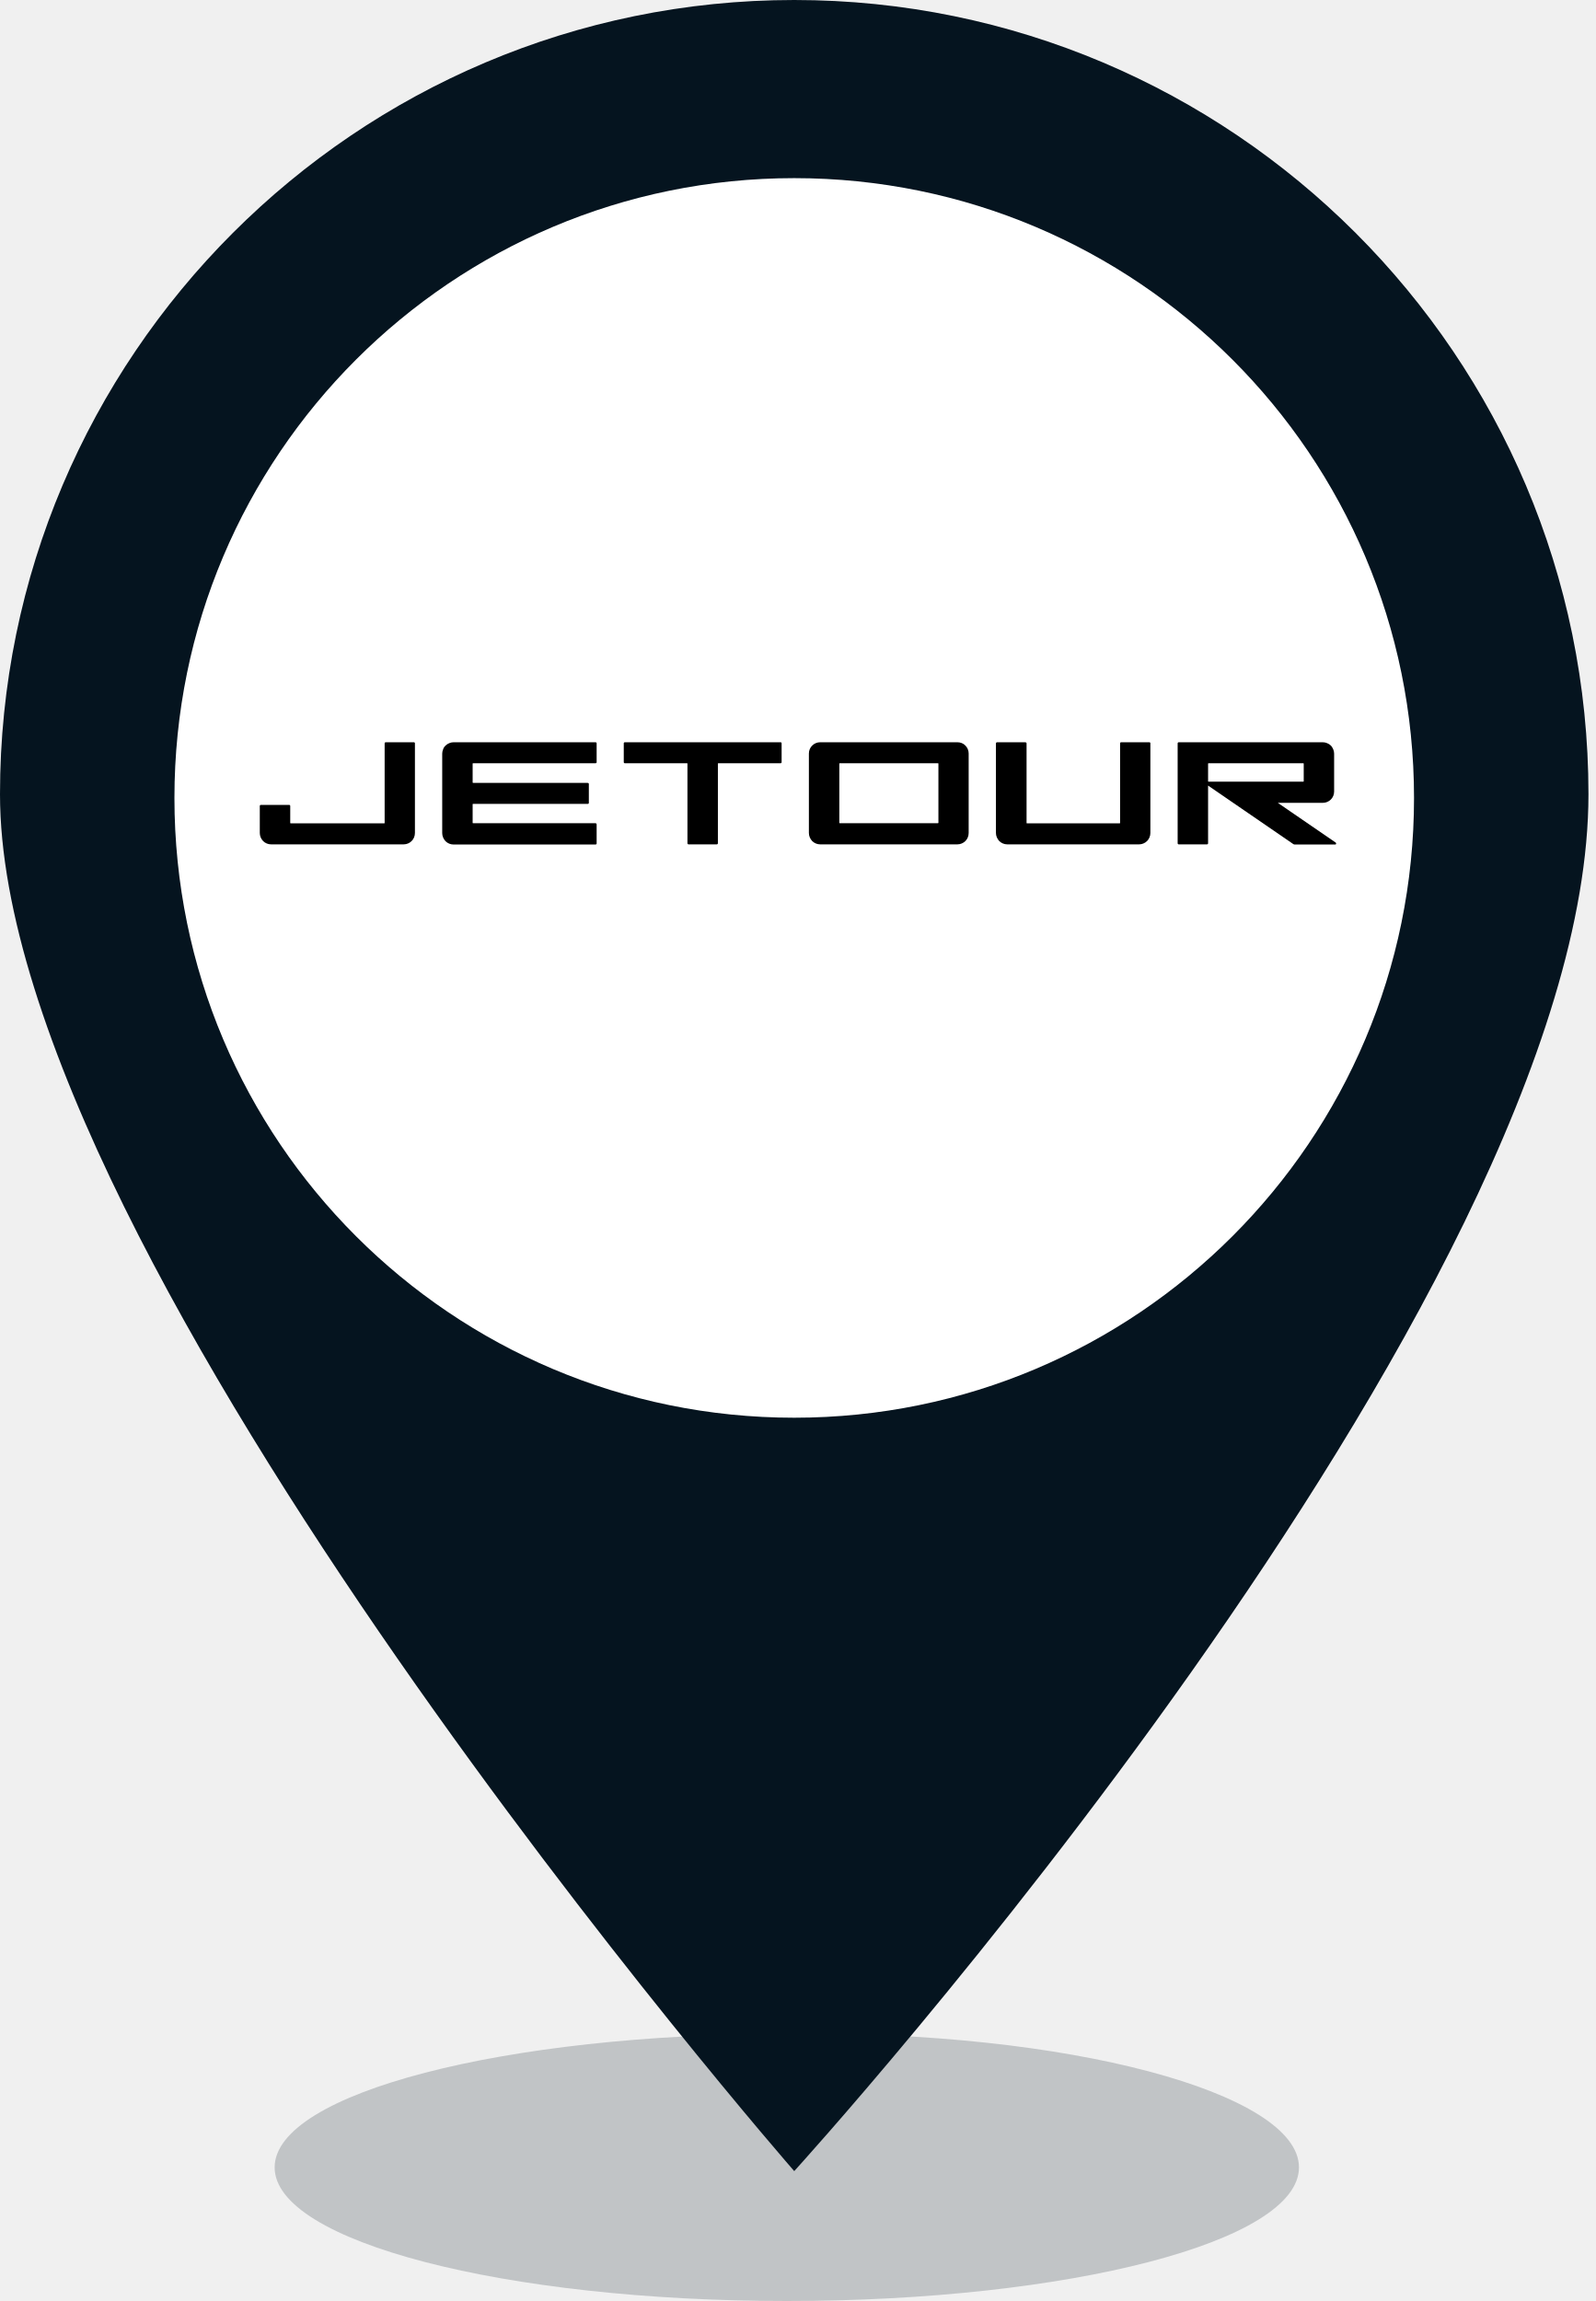
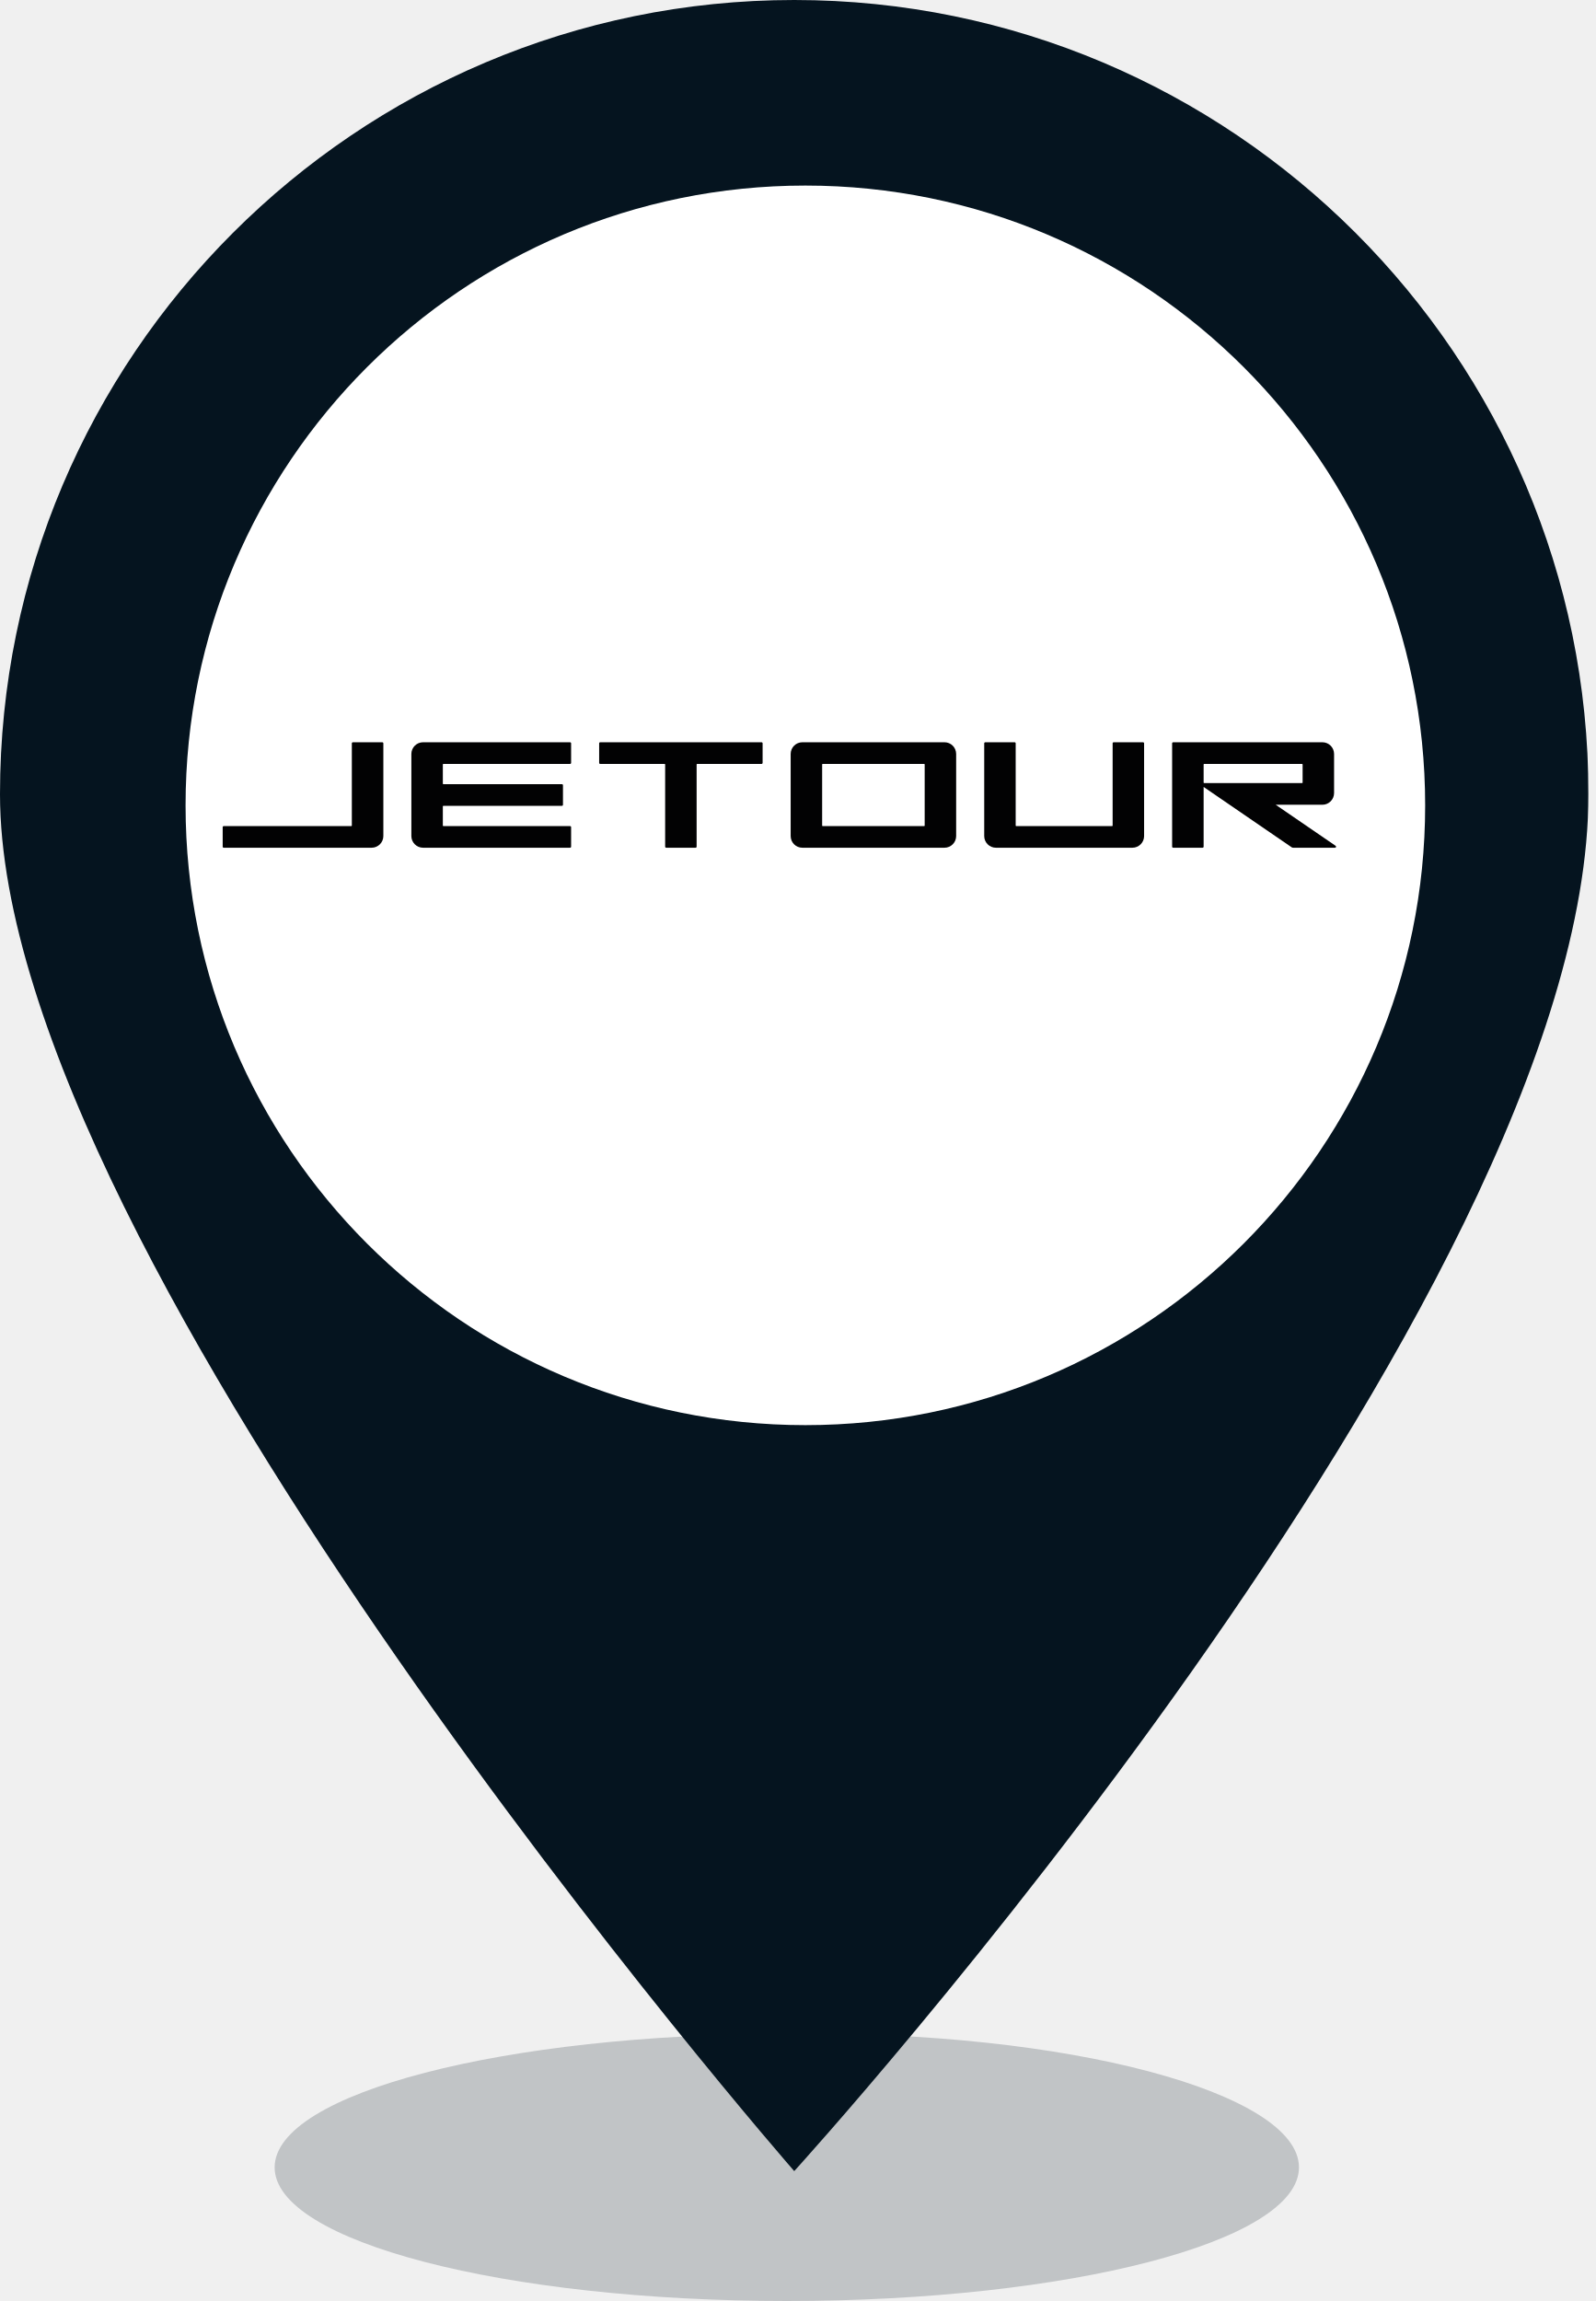
- <svg xmlns="http://www.w3.org/2000/svg" viewBox="0 0 43 62" fill="none">
-   <g clip-path="url(#clip0_1201_70)">
-     <path opacity="0.2" d="M35 58.4C35 60.4 28.8 62 21.2 62C13.6 62 7.4 60.4 7.4 58.4C7.4 56.4 13.6 54.8 21.2 54.8C28.8 54.7 35 56.4 35 58.4Z" fill="#05141F" />
-     <path d="M21.4 0C9.6 0 0 9.6 0 21.4C0 34 21.4 58.5 21.4 58.5C21.4 58.5 42.8 35 42.8 21.4C42.8 9.6 33.2 0 21.4 0ZM21.4 33.7C14.1 33.7 8.2 27.8 8.2 20.5C8.2 13.2 14.1 7.3 21.4 7.3C28.7 7.3 34.6 13.2 34.6 20.5C34.6 27.8 28.7 33.7 21.4 33.7Z" fill="#05141F" />
-     <path d="M21.4 38.2C30.623 38.2 38.1 30.723 38.1 21.5C38.1 12.277 30.623 4.8 21.4 4.8C12.177 4.8 4.7 12.277 4.7 21.5C4.7 30.723 12.177 38.2 21.4 38.2Z" fill="white" />
-     <path d="M25.797 20H22.098C22.017 20 21.94 20.032 21.884 20.089C21.827 20.145 21.795 20.222 21.795 20.303V22.444C21.795 22.524 21.827 22.601 21.884 22.662C21.94 22.718 22.017 22.751 22.098 22.751H25.797C25.878 22.751 25.955 22.718 26.012 22.662C26.068 22.605 26.1 22.528 26.1 22.444V20.303C26.1 20.222 26.068 20.145 26.012 20.089C25.959 20.032 25.882 20 25.797 20ZM22.615 22.173V20.578V20.573C22.615 20.573 22.615 20.57 22.619 20.57L22.623 20.566H22.627H25.272H25.276C25.276 20.566 25.28 20.566 25.28 20.57L25.285 20.573V20.578V22.169C25.285 22.173 25.285 22.177 25.28 22.177C25.276 22.181 25.272 22.181 25.272 22.181H22.627H22.623C22.623 22.181 22.619 22.181 22.619 22.177C22.619 22.173 22.615 22.173 22.615 22.173Z" fill="black" />
-     <path d="M11.156 20H10.393C10.385 20 10.377 20.004 10.373 20.008C10.368 20.012 10.364 20.02 10.364 20.028V22.173V22.177C10.364 22.177 10.364 22.181 10.36 22.181L10.356 22.185H10.352H7.832C7.828 22.185 7.824 22.185 7.824 22.181C7.82 22.177 7.82 22.173 7.82 22.173V21.717C7.82 21.709 7.816 21.7 7.812 21.696C7.808 21.692 7.8 21.688 7.792 21.688H7.028C7.02 21.688 7.012 21.692 7.008 21.696C7.004 21.704 7 21.709 7 21.717V22.444C7 22.524 7.032 22.601 7.089 22.662C7.145 22.718 7.222 22.751 7.303 22.751H10.877C10.958 22.751 11.035 22.718 11.091 22.662C11.148 22.605 11.18 22.528 11.18 22.444V20.028C11.18 20.024 11.18 20.02 11.176 20.016C11.176 20.012 11.172 20.008 11.172 20.008C11.168 20.004 11.168 20.004 11.164 20.004C11.164 20 11.16 20 11.156 20Z" fill="black" />
-     <path d="M21.035 20H16.835C16.827 20 16.819 20.004 16.815 20.008C16.811 20.012 16.807 20.02 16.807 20.028V20.537C16.807 20.545 16.811 20.553 16.815 20.557C16.819 20.561 16.827 20.566 16.835 20.566H18.511H18.515C18.515 20.566 18.519 20.566 18.519 20.57L18.523 20.573V20.578V22.722C18.523 22.73 18.527 22.738 18.531 22.742C18.535 22.747 18.543 22.751 18.552 22.751H19.315C19.323 22.751 19.331 22.747 19.335 22.742C19.339 22.738 19.343 22.73 19.343 22.722V20.578V20.573C19.343 20.573 19.343 20.57 19.347 20.57L19.351 20.566H19.355H21.032C21.04 20.566 21.048 20.561 21.052 20.557C21.056 20.553 21.06 20.545 21.06 20.537V20.028C21.06 20.02 21.056 20.012 21.052 20.008C21.052 20.004 21.044 20 21.035 20Z" fill="black" />
-     <path d="M30.971 20H30.208C30.2 20 30.192 20.004 30.188 20.008C30.184 20.012 30.18 20.02 30.18 20.028V22.173V22.177C30.18 22.177 30.18 22.181 30.176 22.181C30.172 22.181 30.172 22.185 30.172 22.185H30.168H27.672H27.668C27.668 22.185 27.663 22.185 27.663 22.181L27.66 22.177V22.173V20.028C27.66 20.024 27.66 20.02 27.655 20.016C27.655 20.012 27.651 20.008 27.647 20.008C27.643 20.004 27.643 20.004 27.639 20.004C27.635 20.004 27.631 20 27.627 20H26.864C26.86 20 26.856 20 26.852 20.004C26.848 20.004 26.844 20.008 26.844 20.008C26.84 20.012 26.84 20.012 26.84 20.016C26.84 20.02 26.835 20.024 26.835 20.028V22.444C26.835 22.524 26.868 22.601 26.924 22.662C26.981 22.718 27.058 22.751 27.138 22.751H30.693C30.773 22.751 30.85 22.718 30.907 22.662C30.963 22.605 30.996 22.528 30.996 22.444V20.028C30.996 20.02 30.992 20.012 30.988 20.008C30.988 20.004 30.98 20 30.971 20Z" fill="black" />
-     <path d="M35.988 22.702L34.429 21.632H35.645C35.725 21.632 35.802 21.599 35.859 21.543C35.915 21.486 35.947 21.41 35.947 21.329V20.307C35.947 20.267 35.939 20.226 35.923 20.19C35.907 20.154 35.887 20.117 35.859 20.089C35.83 20.061 35.798 20.04 35.758 20.024C35.721 20.008 35.681 20 35.641 20H31.759C31.755 20 31.751 20 31.747 20.004C31.743 20.004 31.739 20.008 31.739 20.008C31.735 20.012 31.735 20.012 31.735 20.016C31.735 20.02 31.731 20.024 31.731 20.028V22.722C31.731 22.73 31.735 22.738 31.739 22.742C31.743 22.747 31.751 22.751 31.759 22.751H32.522C32.531 22.751 32.539 22.747 32.543 22.742C32.547 22.738 32.551 22.73 32.551 22.722V21.167L34.845 22.742C34.857 22.751 34.869 22.755 34.885 22.755H35.976C35.98 22.755 35.988 22.755 35.992 22.751C35.996 22.747 36 22.742 36 22.738C36 22.734 36 22.726 36 22.722C35.996 22.71 35.992 22.702 35.988 22.702ZM32.563 20.566H35.115H35.12C35.12 20.566 35.123 20.566 35.123 20.57L35.128 20.573V20.578V21.05V21.054C35.128 21.054 35.128 21.058 35.123 21.058L35.12 21.062H35.115H32.563H32.559C32.559 21.062 32.555 21.062 32.555 21.058L32.551 21.054V21.05V20.578V20.573C32.551 20.573 32.551 20.57 32.555 20.57L32.559 20.566H32.563Z" fill="black" />
-     <path d="M16.047 20.566C16.055 20.566 16.064 20.561 16.068 20.557C16.072 20.553 16.076 20.545 16.076 20.537V20.028C16.076 20.024 16.076 20.02 16.072 20.016C16.072 20.012 16.068 20.008 16.068 20.008C16.064 20.004 16.064 20.004 16.059 20.004C16.055 20 16.051 20 16.047 20H12.222C12.182 20 12.142 20.008 12.105 20.024C12.069 20.04 12.033 20.061 12.004 20.089C11.976 20.117 11.952 20.149 11.94 20.19C11.924 20.226 11.915 20.267 11.915 20.307V22.448C11.915 22.528 11.948 22.605 12.004 22.666C12.061 22.722 12.138 22.755 12.218 22.755H16.047C16.055 22.755 16.064 22.751 16.068 22.747C16.072 22.742 16.076 22.734 16.076 22.726V22.213C16.076 22.209 16.076 22.205 16.072 22.201C16.072 22.197 16.068 22.193 16.068 22.193C16.064 22.189 16.064 22.189 16.059 22.185C16.055 22.185 16.051 22.181 16.047 22.181H12.748H12.743C12.743 22.181 12.739 22.181 12.739 22.177L12.735 22.173V22.169V21.672V21.668C12.735 21.668 12.735 21.664 12.739 21.664C12.743 21.664 12.743 21.66 12.743 21.66H12.748H15.833C15.837 21.66 15.841 21.66 15.845 21.66C15.849 21.66 15.854 21.656 15.854 21.656C15.857 21.652 15.857 21.652 15.862 21.648C15.862 21.644 15.866 21.64 15.866 21.636V21.123C15.866 21.119 15.866 21.115 15.862 21.111C15.862 21.107 15.857 21.103 15.854 21.103C15.849 21.099 15.849 21.099 15.845 21.099C15.841 21.099 15.837 21.095 15.833 21.095H12.748C12.743 21.095 12.739 21.095 12.739 21.09C12.735 21.087 12.735 21.082 12.735 21.082V20.578V20.573C12.735 20.573 12.735 20.57 12.739 20.57L12.743 20.566H12.748H16.047Z" fill="black" />
+ <svg xmlns="http://www.w3.org/2000/svg" width="43" height="62" viewBox="0 0 43 62" fill="none">
+   <g clip-path="url(#clip0_2484_2)">
+     <mask id="mask0_2484_2" style="mask-type:luminance" maskUnits="userSpaceOnUse" x="0" y="0" width="43" height="62">
+       <path d="M42.8 0H0V62H42.8V0Z" fill="white" />
+     </mask>
+     <g mask="url(#mask0_2484_2)">
+       <path opacity="0.2" d="M35 58.4C35 60.4 28.8 62 21.2 62C13.6 62 7.4 60.4 7.4 58.4C7.4 56.4 13.6 54.8 21.2 54.8C28.8 54.7 35 56.4 35 58.4Z" fill="#05141F" />
+       <path d="M21.4 0C9.6 0 0 9.6 0 21.4C0 34 21.4 58.5 21.4 58.5C21.4 58.5 42.8 35 42.8 21.4C42.8 9.6 33.2 0 21.4 0ZM21.4 33.7C14.1 33.7 8.2 27.8 8.2 20.5C8.2 13.2 14.1 7.3 21.4 7.3C28.7 7.3 34.6 13.2 34.6 20.5C34.6 27.8 28.7 33.7 21.4 33.7Z" fill="#05141F" />
+       <path d="M21.7 38.4C30.923 38.4 38.4 30.923 38.4 21.7C38.4 12.477 30.923 5 21.7 5C12.477 5 5 12.477 5 21.7C5 30.923 12.477 38.4 21.7 38.4Z" fill="white" />
+       <path d="M25.448 20H21.62C21.445 20 21.304 20.141 21.304 20.316V22.527C21.304 22.701 21.445 22.842 21.62 22.842H25.448C25.622 22.842 25.763 22.701 25.763 22.527V20.316C25.763 20.141 25.622 20 25.448 20ZM24.915 22.244C24.915 22.253 24.909 22.259 24.901 22.259H22.166C22.158 22.259 22.152 22.253 22.152 22.244V20.598C22.152 20.59 22.158 20.584 22.166 20.584H24.901C24.909 20.584 24.915 20.59 24.915 20.598V22.244Z" fill="#020203" />
+       <path d="M20.52 20H16.172C16.156 20 16.144 20.013 16.144 20.029V20.555C16.144 20.571 16.156 20.584 16.172 20.584H17.907C17.915 20.584 17.922 20.59 17.922 20.598V22.814C17.922 22.829 17.935 22.842 17.951 22.842H18.741C18.757 22.842 18.77 22.829 18.77 22.814V20.598C18.77 20.59 18.776 20.584 18.784 20.584H20.52C20.535 20.584 20.548 20.571 20.548 20.555V20.029C20.548 20.013 20.535 20 20.52 20Z" fill="#020203" />
+       <path d="M30.798 20H30.007C29.991 20 29.979 20.013 29.979 20.029V22.244C29.979 22.253 29.972 22.259 29.964 22.259H27.382C27.374 22.259 27.367 22.253 27.367 22.244V20.029C27.367 20.013 27.355 20 27.338 20H26.548C26.532 20 26.519 20.013 26.519 20.029V22.527C26.519 22.701 26.661 22.842 26.835 22.842H30.511C30.686 22.842 30.827 22.701 30.827 22.527V20.029C30.827 20.013 30.814 20 30.798 20Z" fill="#020203" />
+       <path d="M34.373 21.684H35.63C35.805 21.684 35.946 21.542 35.946 21.368V20.316C35.946 20.141 35.805 20 35.63 20H31.611C31.595 20 31.582 20.013 31.582 20.029V22.814C31.582 22.829 31.595 22.842 31.611 22.842H32.402C32.418 22.842 32.431 22.829 32.431 22.814V21.204L34.803 22.83C34.815 22.838 34.829 22.842 34.844 22.842H35.971C35.999 22.842 36.011 22.806 35.987 22.79L34.373 21.684ZM32.431 21.086V20.598C32.431 20.59 32.437 20.584 32.445 20.584H35.084C35.091 20.584 35.098 20.59 35.098 20.598V21.086C35.098 21.094 35.091 21.1 35.084 21.1H32.445C32.437 21.1 32.431 21.094 32.431 21.086Z" fill="#020203" />
+       <path d="M15.359 20H11.4C11.226 20 11.084 20.141 11.084 20.316V22.527C11.084 22.701 11.226 22.842 11.4 22.842H15.359C15.375 22.842 15.388 22.829 15.388 22.814V22.287C15.388 22.272 15.375 22.259 15.359 22.259H11.947C11.939 22.259 11.932 22.252 11.932 22.244V21.727C11.932 21.719 11.939 21.713 11.947 21.713H15.141C15.157 21.713 15.169 21.7 15.169 21.684V21.158C15.169 21.142 15.157 21.13 15.141 21.13H11.947C11.939 21.13 11.932 21.123 11.932 21.115V20.598C11.932 20.59 11.939 20.584 11.947 20.584H15.359C15.375 20.584 15.388 20.571 15.388 20.555V20.029C15.388 20.013 15.375 20 15.359 20Z" fill="#020203" />
+       <path d="M6.029 22.259C6.013 22.259 6 22.272 6 22.288V22.814C6 22.83 6.013 22.842 6.029 22.842C7.357 22.842 8.685 22.842 10.013 22.842C10.187 22.842 10.329 22.701 10.329 22.527V20.029C10.329 20.013 10.316 20 10.3 20H9.509C9.493 20 9.48 20.013 9.48 20.029V22.244C9.48 22.252 9.474 22.259 9.466 22.259C8.32 22.259 7.174 22.259 6.029 22.259Z" fill="#020203" />
+     </g>
  </g>
  <defs>
-     <clipPath id="clip0_1201_70">
-       <rect width="42.8" height="62" fill="white" />
+     <clipPath id="clip0_2484_2">
+       <rect width="43" height="62" fill="white" />
    </clipPath>
  </defs>
</svg>
